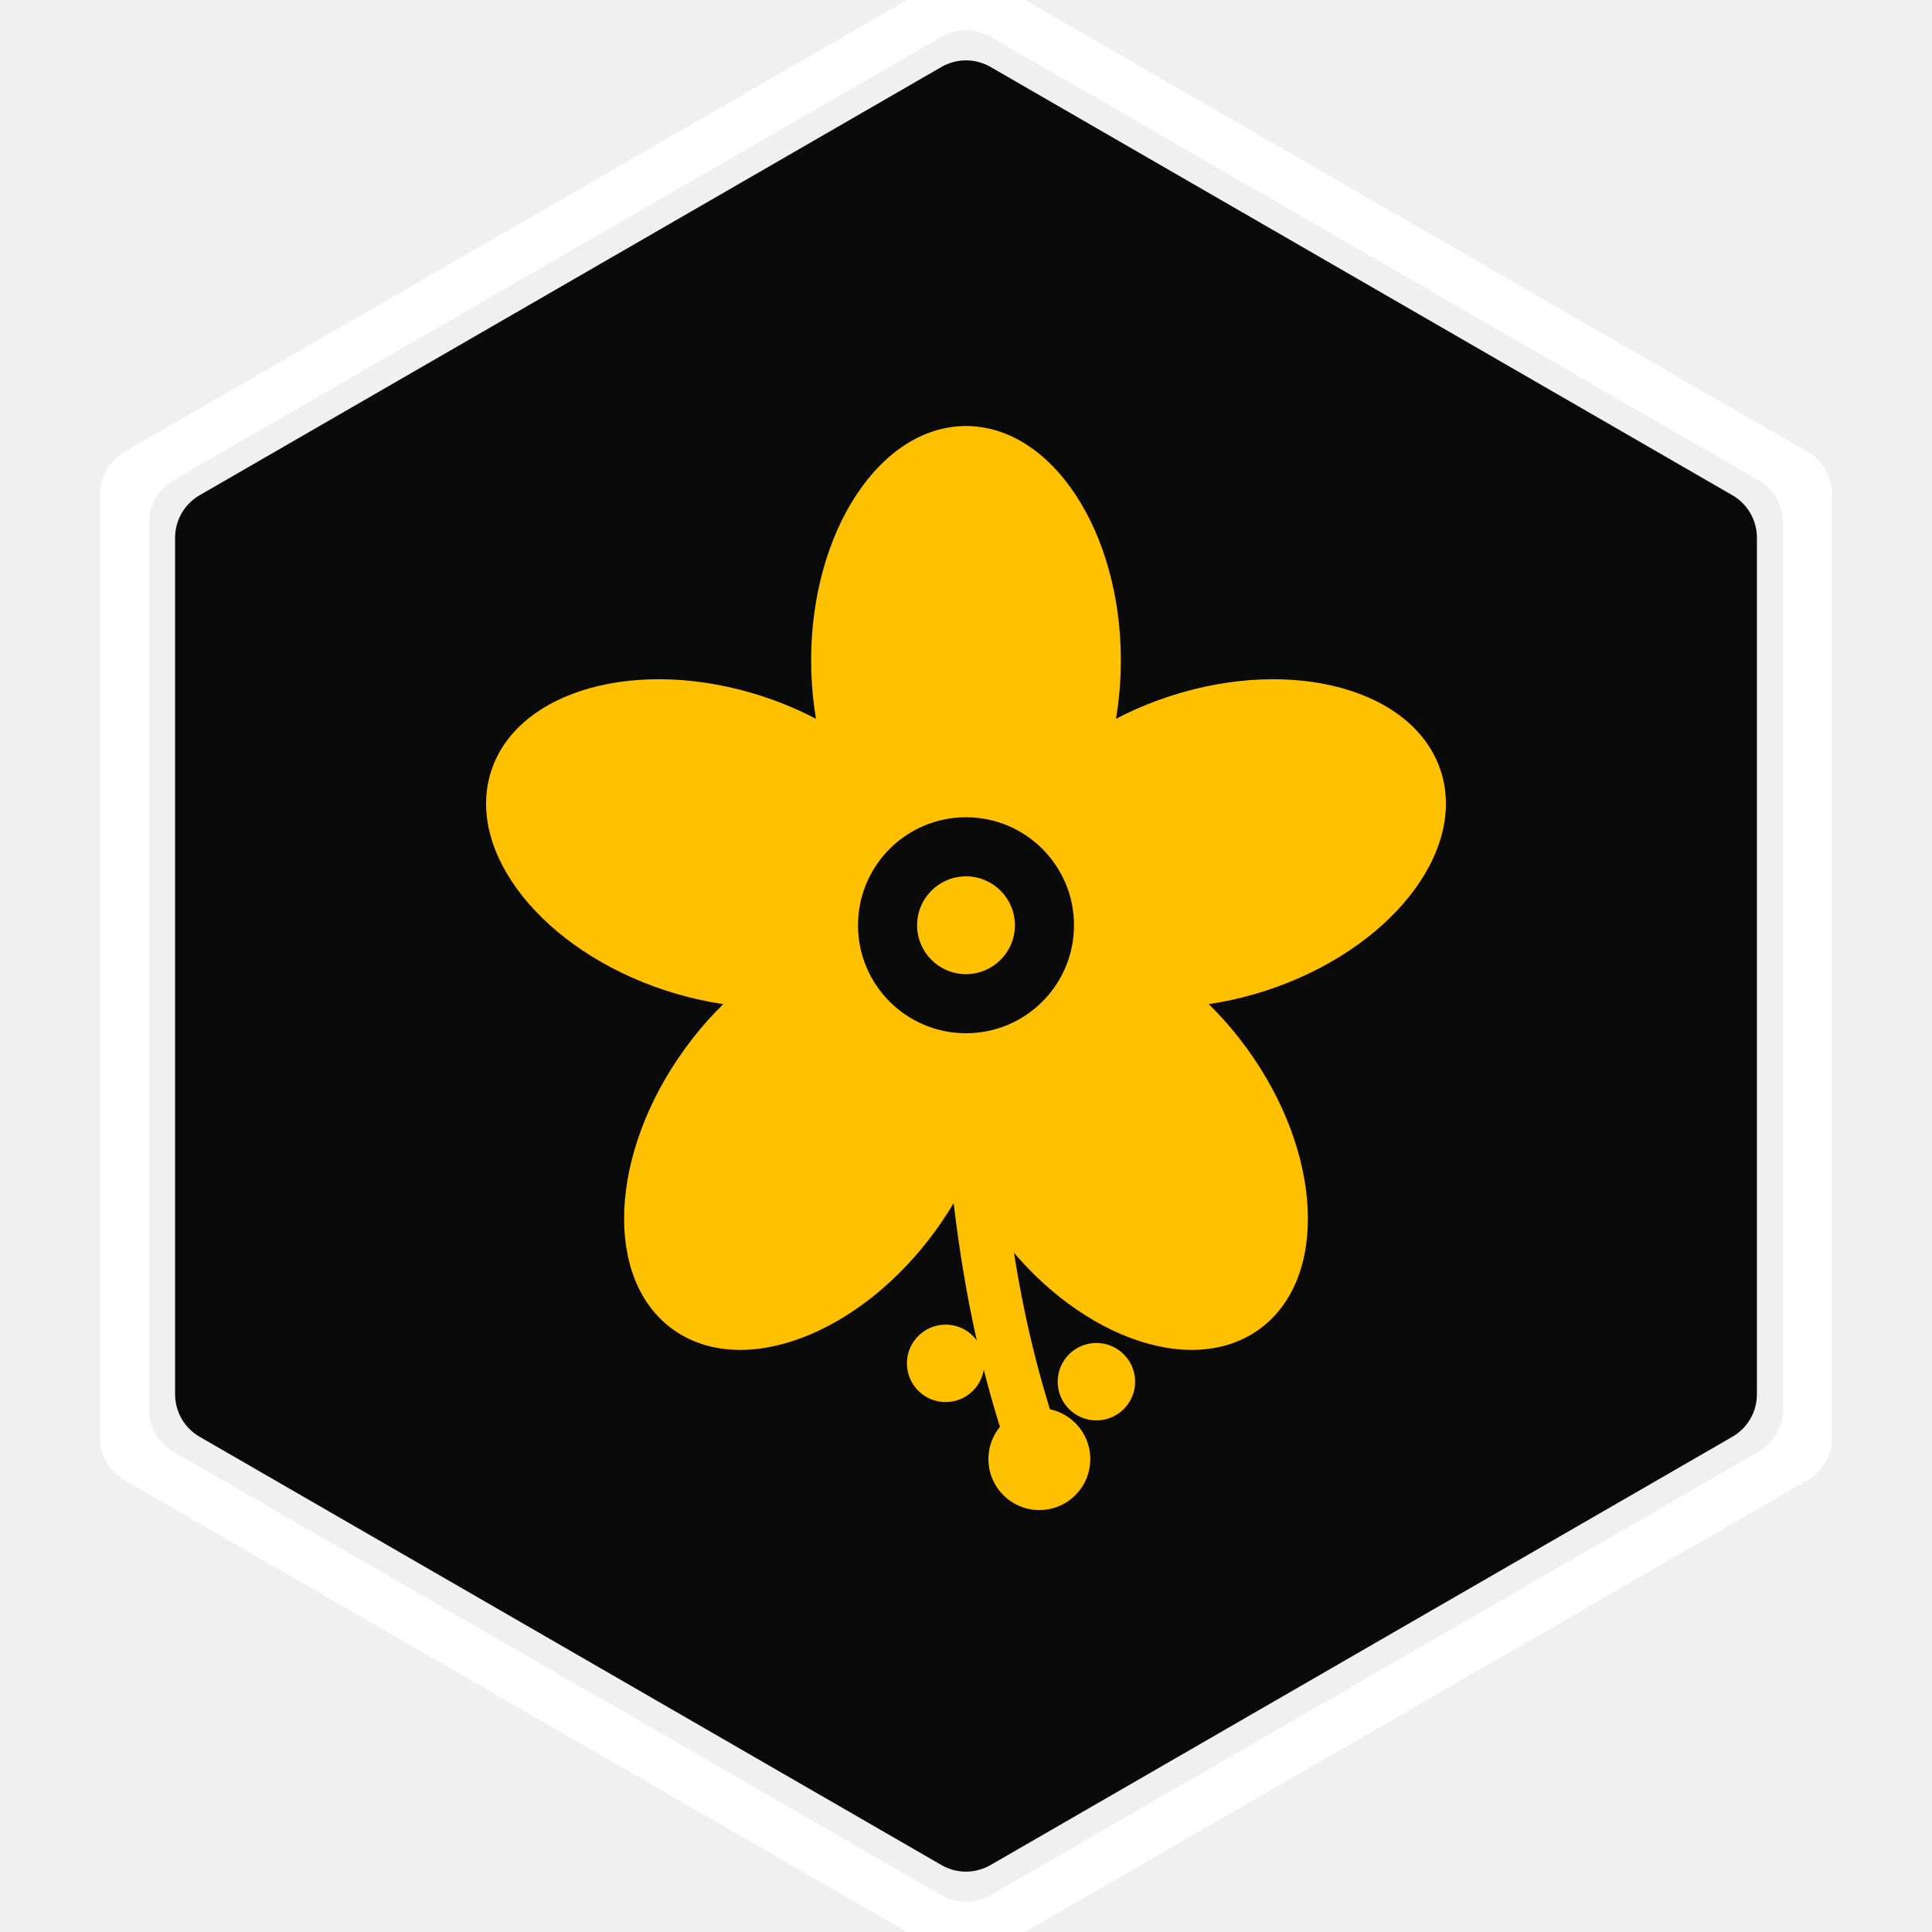
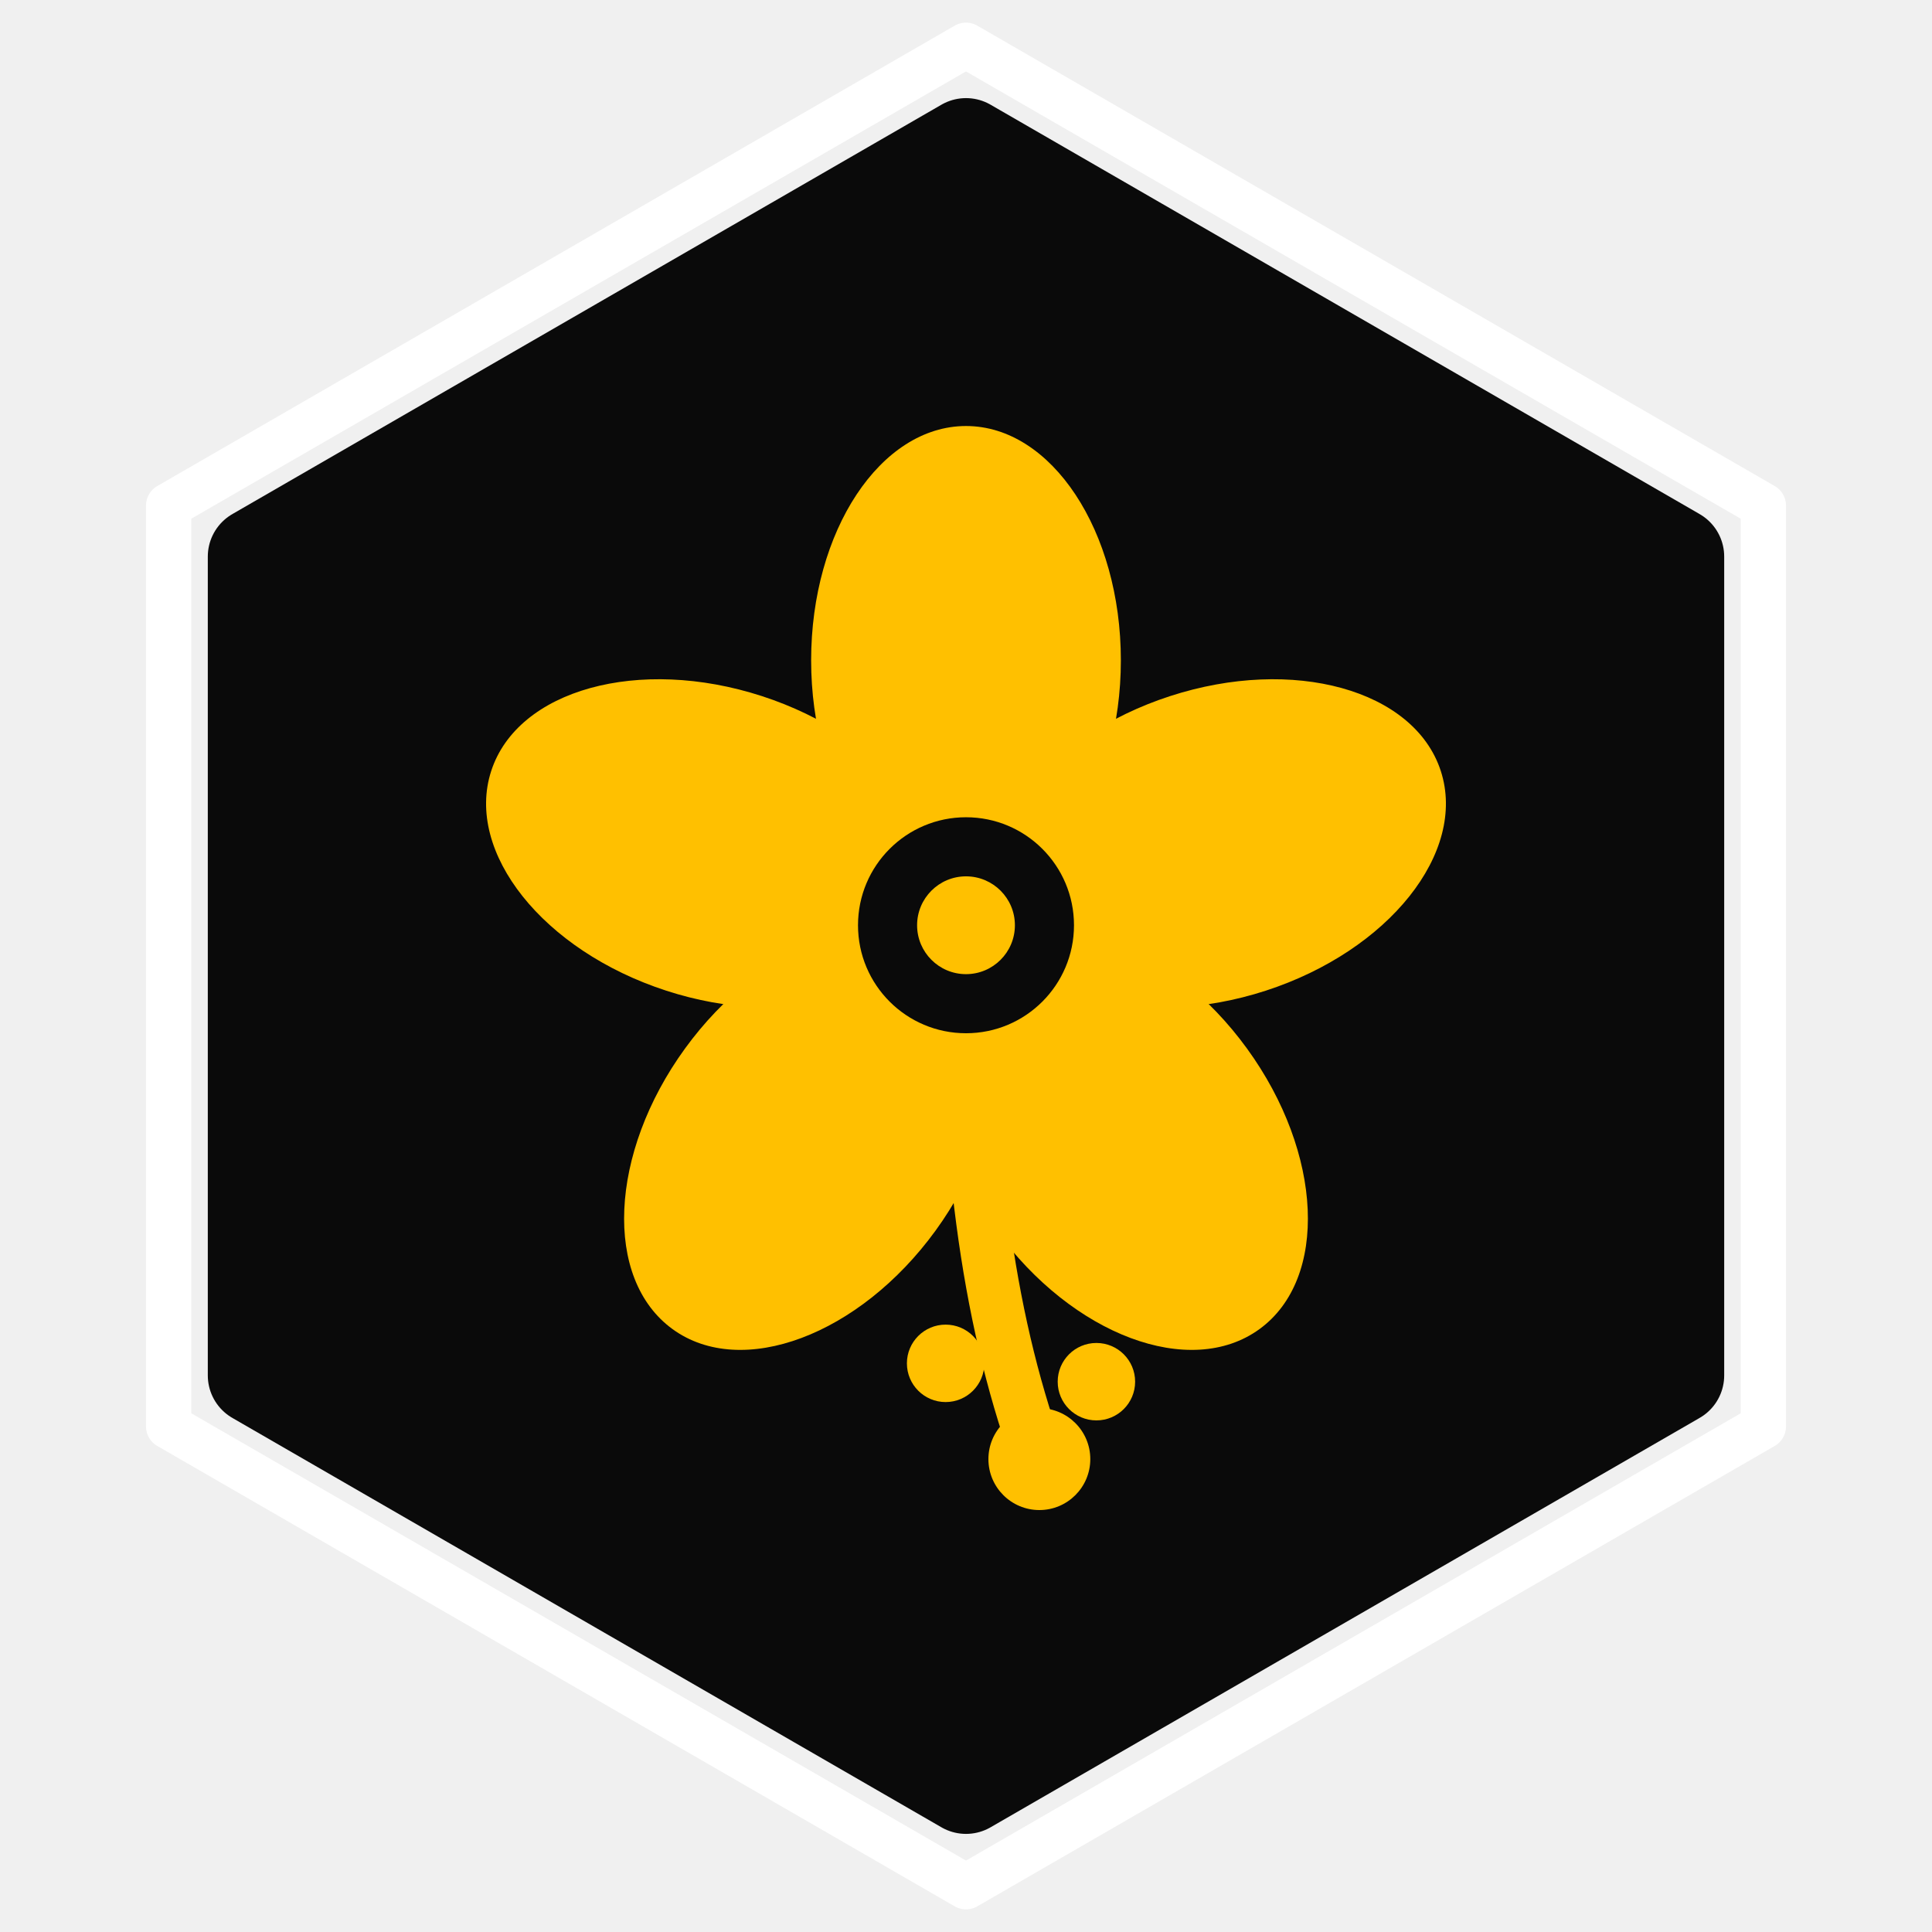
<svg xmlns="http://www.w3.org/2000/svg" width="512" height="512" viewBox="0 0 512 512">
-   <mask id="ring-i">
-     <rect width="512" height="512" fill="#000" />
-     <polygon points="256.0,6.0 39.5,131.0 39.5,381.0 256.0,506.0 472.5,381.0 472.5,131.0" fill="#fff" stroke="#fff" stroke-width="26" stroke-linejoin="round" />
-     <polygon points="256.0,21.0 52.5,138.5 52.5,373.5 256.0,491.0 459.5,373.5 459.5,138.5" fill="#000" stroke="#000" stroke-width="26" stroke-linejoin="round" />
-   </mask>
-   <rect width="512" height="512" fill="#FFFFFF" mask="url(#ring-i)" />
-   <polygon points="256.0,29.0 59.4,142.5 59.4,369.5 256.0,483.0 452.6,369.5 452.6,142.5" fill="#0A0A0A" stroke="#0A0A0A" stroke-width="26" stroke-linejoin="round" />
+   <polygon points="256.00,39.00 68.07,147.50 68.07,364.50 256.00,473.00 443.93,364.50 443.93,147.50" fill="#0A0A0A" stroke="#0A0A0A" stroke-width="26" stroke-linejoin="round" />
+   <polygon points="256.00,12.00 44.69,134.00 44.69,378.00 256.00,500.00 467.31,378.00 467.31,134.00" fill="none" stroke="#FFFFFF" stroke-width="12" stroke-linejoin="round" stroke-linecap="round" />
  <g transform="translate(83.20 94.00) scale(5.4)">
    <defs>
-       <mask id="bh-i">
+       <mask id="bh">
        <rect width="64" height="64" fill="#fff" />
        <circle cx="32" cy="28" r="5.3" fill="#000" />
      </mask>
    </defs>
-     <g mask="url(#bh-i)">
+     <g mask="url(#bh)">
      <g fill="#FFC000" transform="translate(32 28)">
        <ellipse cx="0" cy="-13" rx="7.6" ry="11.5" />
        <ellipse cx="0" cy="-13" rx="7.6" ry="11.5" transform="rotate(72)" />
        <ellipse cx="0" cy="-13" rx="7.6" ry="11.5" transform="rotate(144)" />
        <ellipse cx="0" cy="-13" rx="7.6" ry="11.5" transform="rotate(216)" />
        <ellipse cx="0" cy="-13" rx="7.6" ry="11.5" transform="rotate(288)" />
      </g>
      <path d="M32 28 C 32 39, 33 47, 35.5 54" stroke="#FFC000" stroke-width="2.6" fill="none" stroke-linecap="round" />
      <circle cx="35.6" cy="54.2" r="2.5" fill="#FFC000" />
      <circle cx="31" cy="49.5" r="1.9" fill="#FFC000" />
      <circle cx="38.4" cy="50.4" r="1.9" fill="#FFC000" />
    </g>
    <circle cx="32" cy="28" r="2.4" fill="#FFC000" />
  </g>
</svg>
